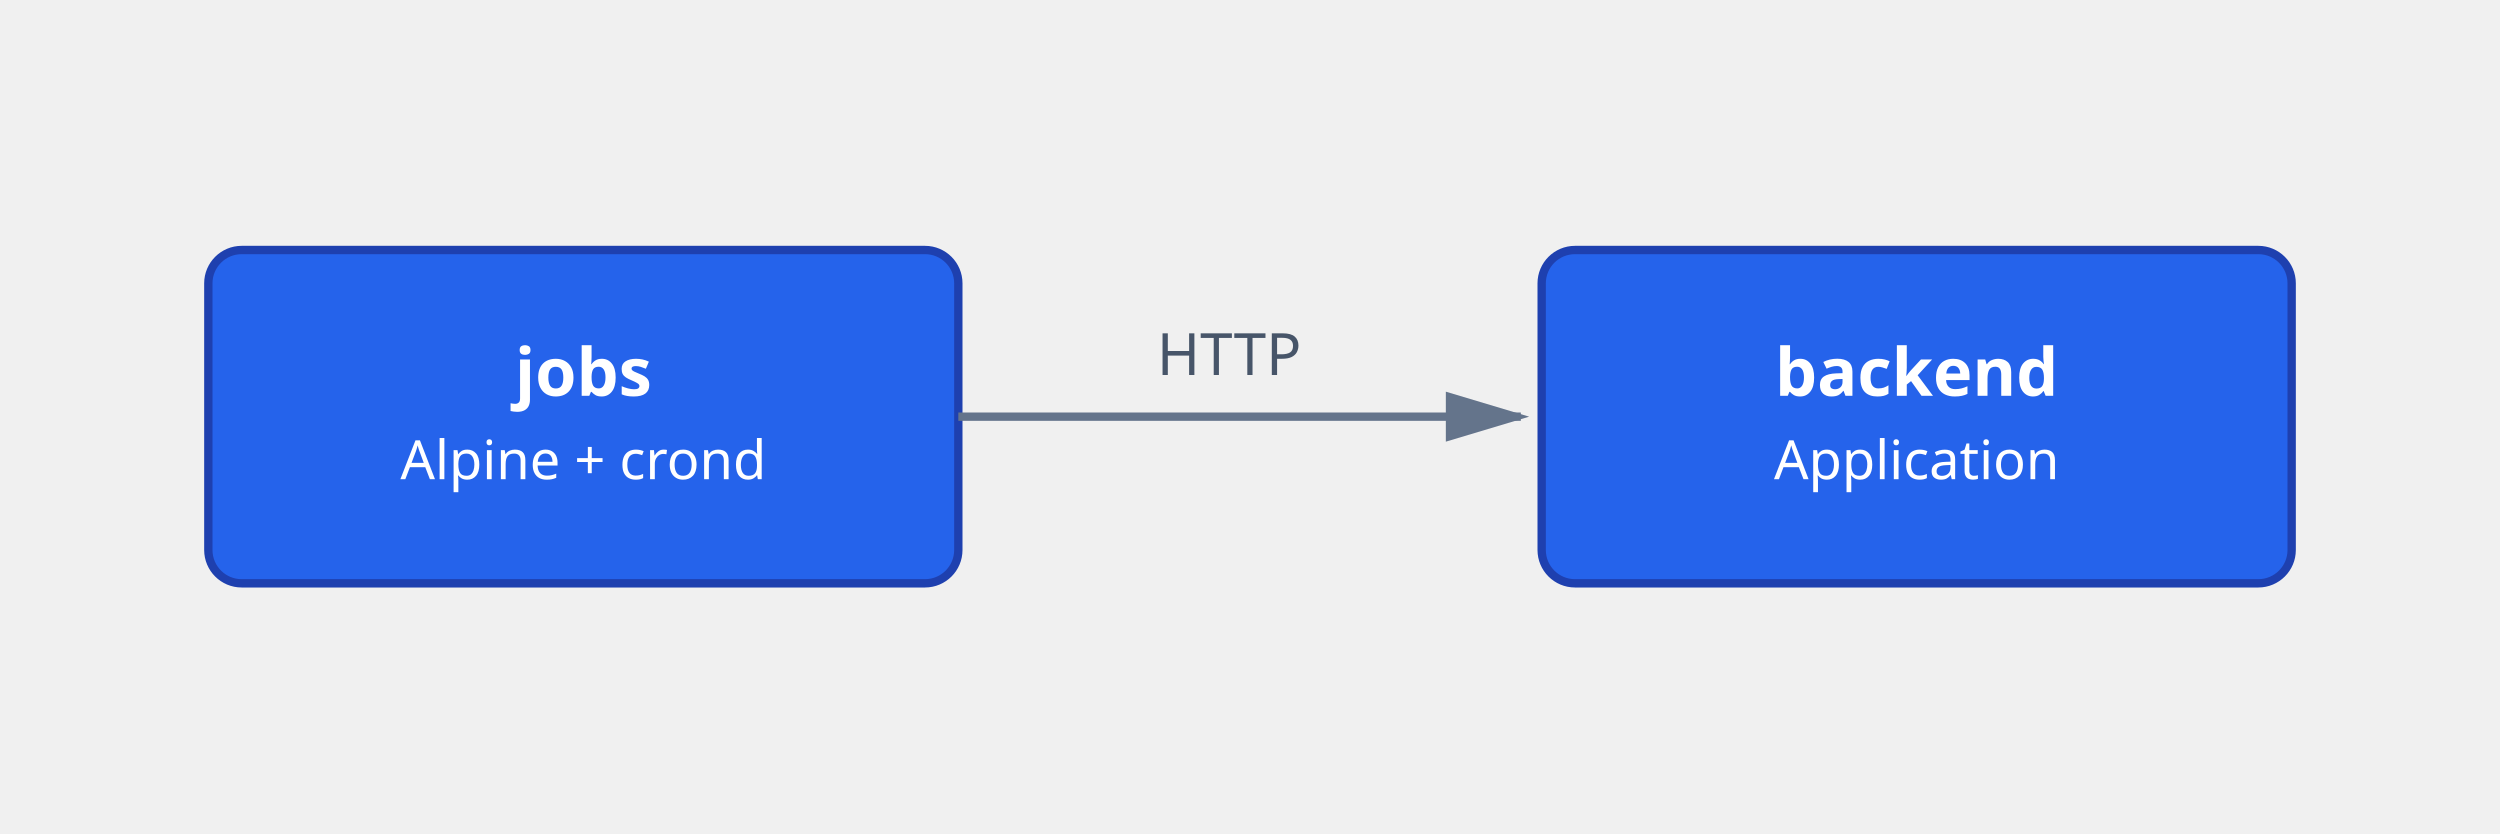
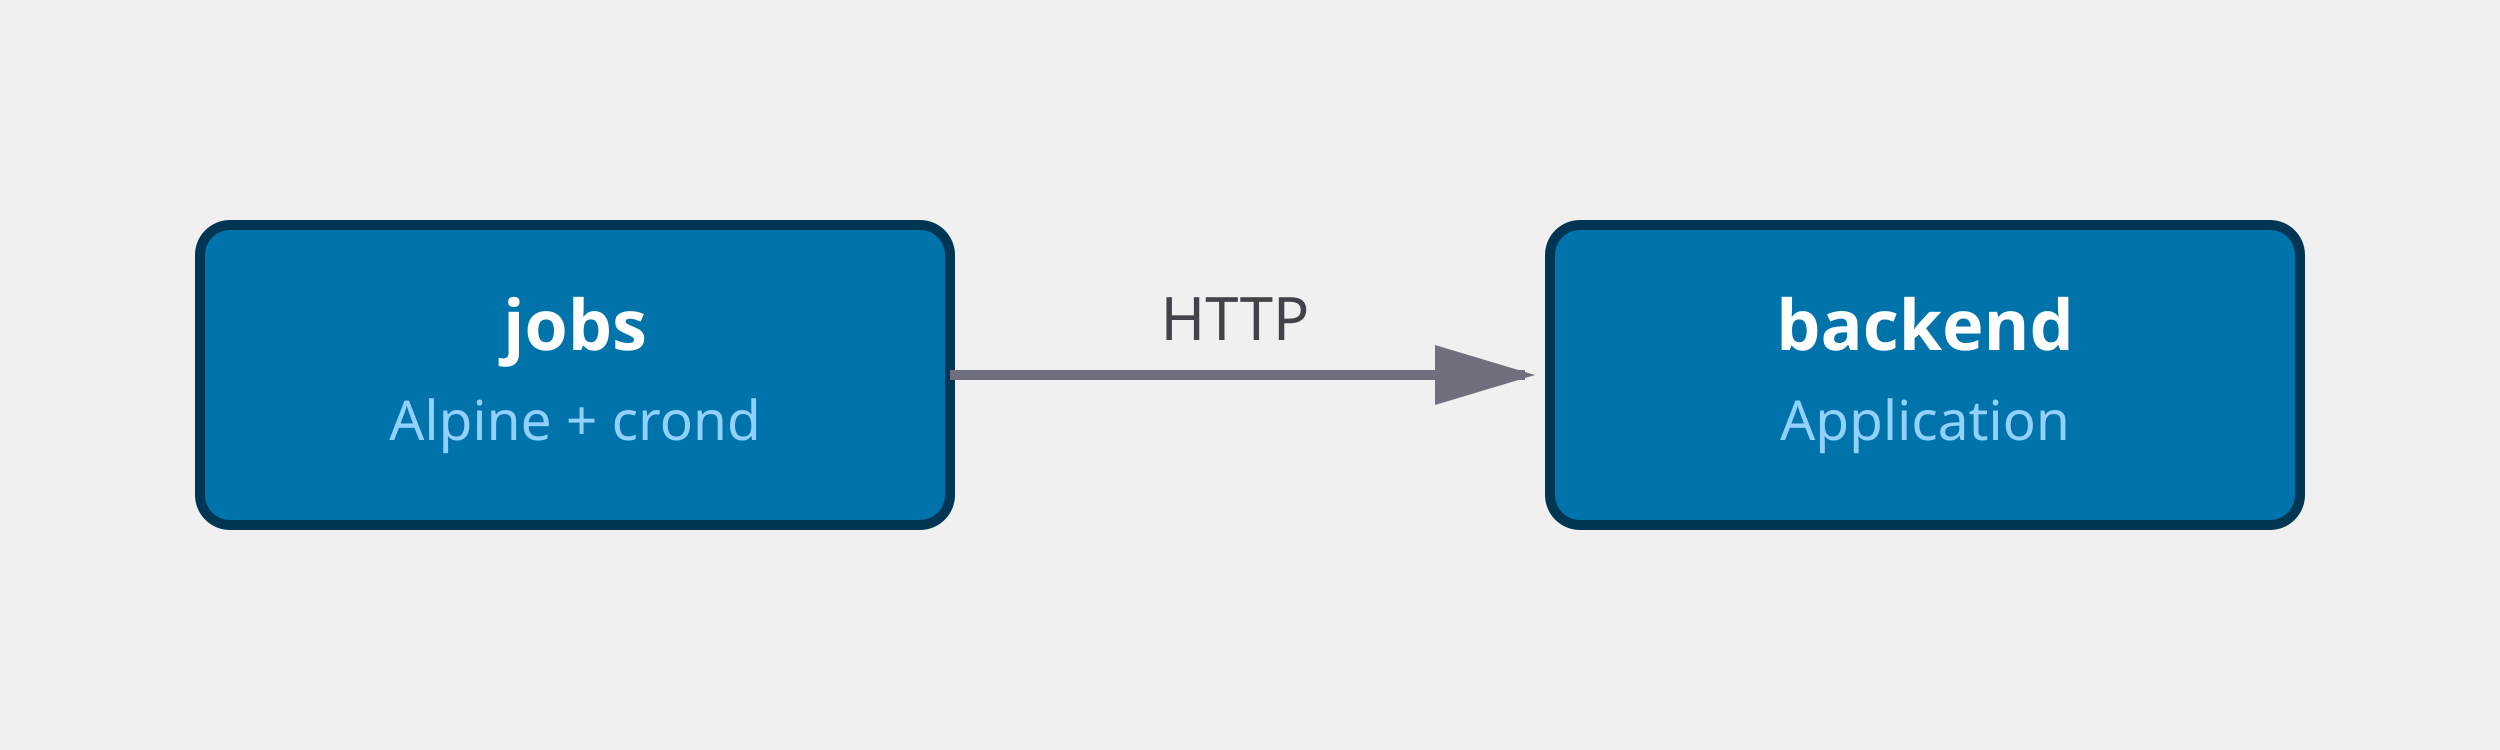
- <svg xmlns="http://www.w3.org/2000/svg" viewBox="0 0 600 200" style="max-width: 100%; height: auto;">
+ <svg xmlns="http://www.w3.org/2000/svg" viewBox="0 0 500 150" style="max-width: 100%; height: auto;">
  <defs>
    <style>
-       .box { fill: #2563eb; stroke: #1e40af; stroke-width: 2; rx: 8; }
-       .text { fill: white; font-family: system-ui, sans-serif; font-size: 16px; font-weight: 600; }
-       .subtitle { fill: white; font-family: system-ui, sans-serif; font-size: 13px; }
-       .arrow { stroke: #64748b; stroke-width: 2; fill: none; marker-end: url(#arrowhead); }
-       .label { fill: #475569; font-family: system-ui, sans-serif; font-size: 14px; }
+       .box { fill: #0073aa; stroke: #003653; stroke-width: 2; rx: 6; }
+       .text { fill: white; font-family: system-ui, sans-serif; font-size: 14px; font-weight: 600; }
+       .subtitle { fill: #92d1fe; font-family: system-ui, sans-serif; font-size: 11px; }
+       .arrow { stroke: #6f6f7e; stroke-width: 2; fill: none; marker-end: url(#arrowhead); }
+       .label { fill: #424249; font-family: system-ui, sans-serif; font-size: 12px; }
    </style>
    <marker id="arrowhead" markerWidth="10" markerHeight="10" refX="9" refY="3" orient="auto">
-       <polygon points="0 0, 10 3, 0 6" fill="#64748b" />
+       <polygon points="0 0, 10 3, 0 6" fill="#6f6f7e" />
    </marker>
  </defs>
-   <rect class="box" x="50" y="60" width="180" height="80" />
-   <text x="140" y="95" text-anchor="middle" class="text">jobs</text>
-   <text x="140" y="115" text-anchor="middle" class="subtitle">Alpine + crond</text>
-   <rect class="box" x="370" y="60" width="180" height="80" />
-   <text x="460" y="95" text-anchor="middle" class="text">backend</text>
-   <text x="460" y="115" text-anchor="middle" class="subtitle">Application</text>
-   <path class="arrow" d="M 230 100 L 365 100" />
-   <text x="295" y="90" text-anchor="middle" class="label">HTTP</text>
+   <rect class="box" x="40" y="45" width="150" height="60" />
+   <text x="115" y="70" text-anchor="middle" class="text">jobs</text>
+   <text x="115" y="88" text-anchor="middle" class="subtitle">Alpine + crond</text>
+   <rect class="box" x="310" y="45" width="150" height="60" />
+   <text x="385" y="70" text-anchor="middle" class="text">backend</text>
+   <text x="385" y="88" text-anchor="middle" class="subtitle">Application</text>
+   <path class="arrow" d="M 190 75 L 305 75" />
+   <text x="247" y="68" text-anchor="middle" class="label">HTTP</text>
</svg>
